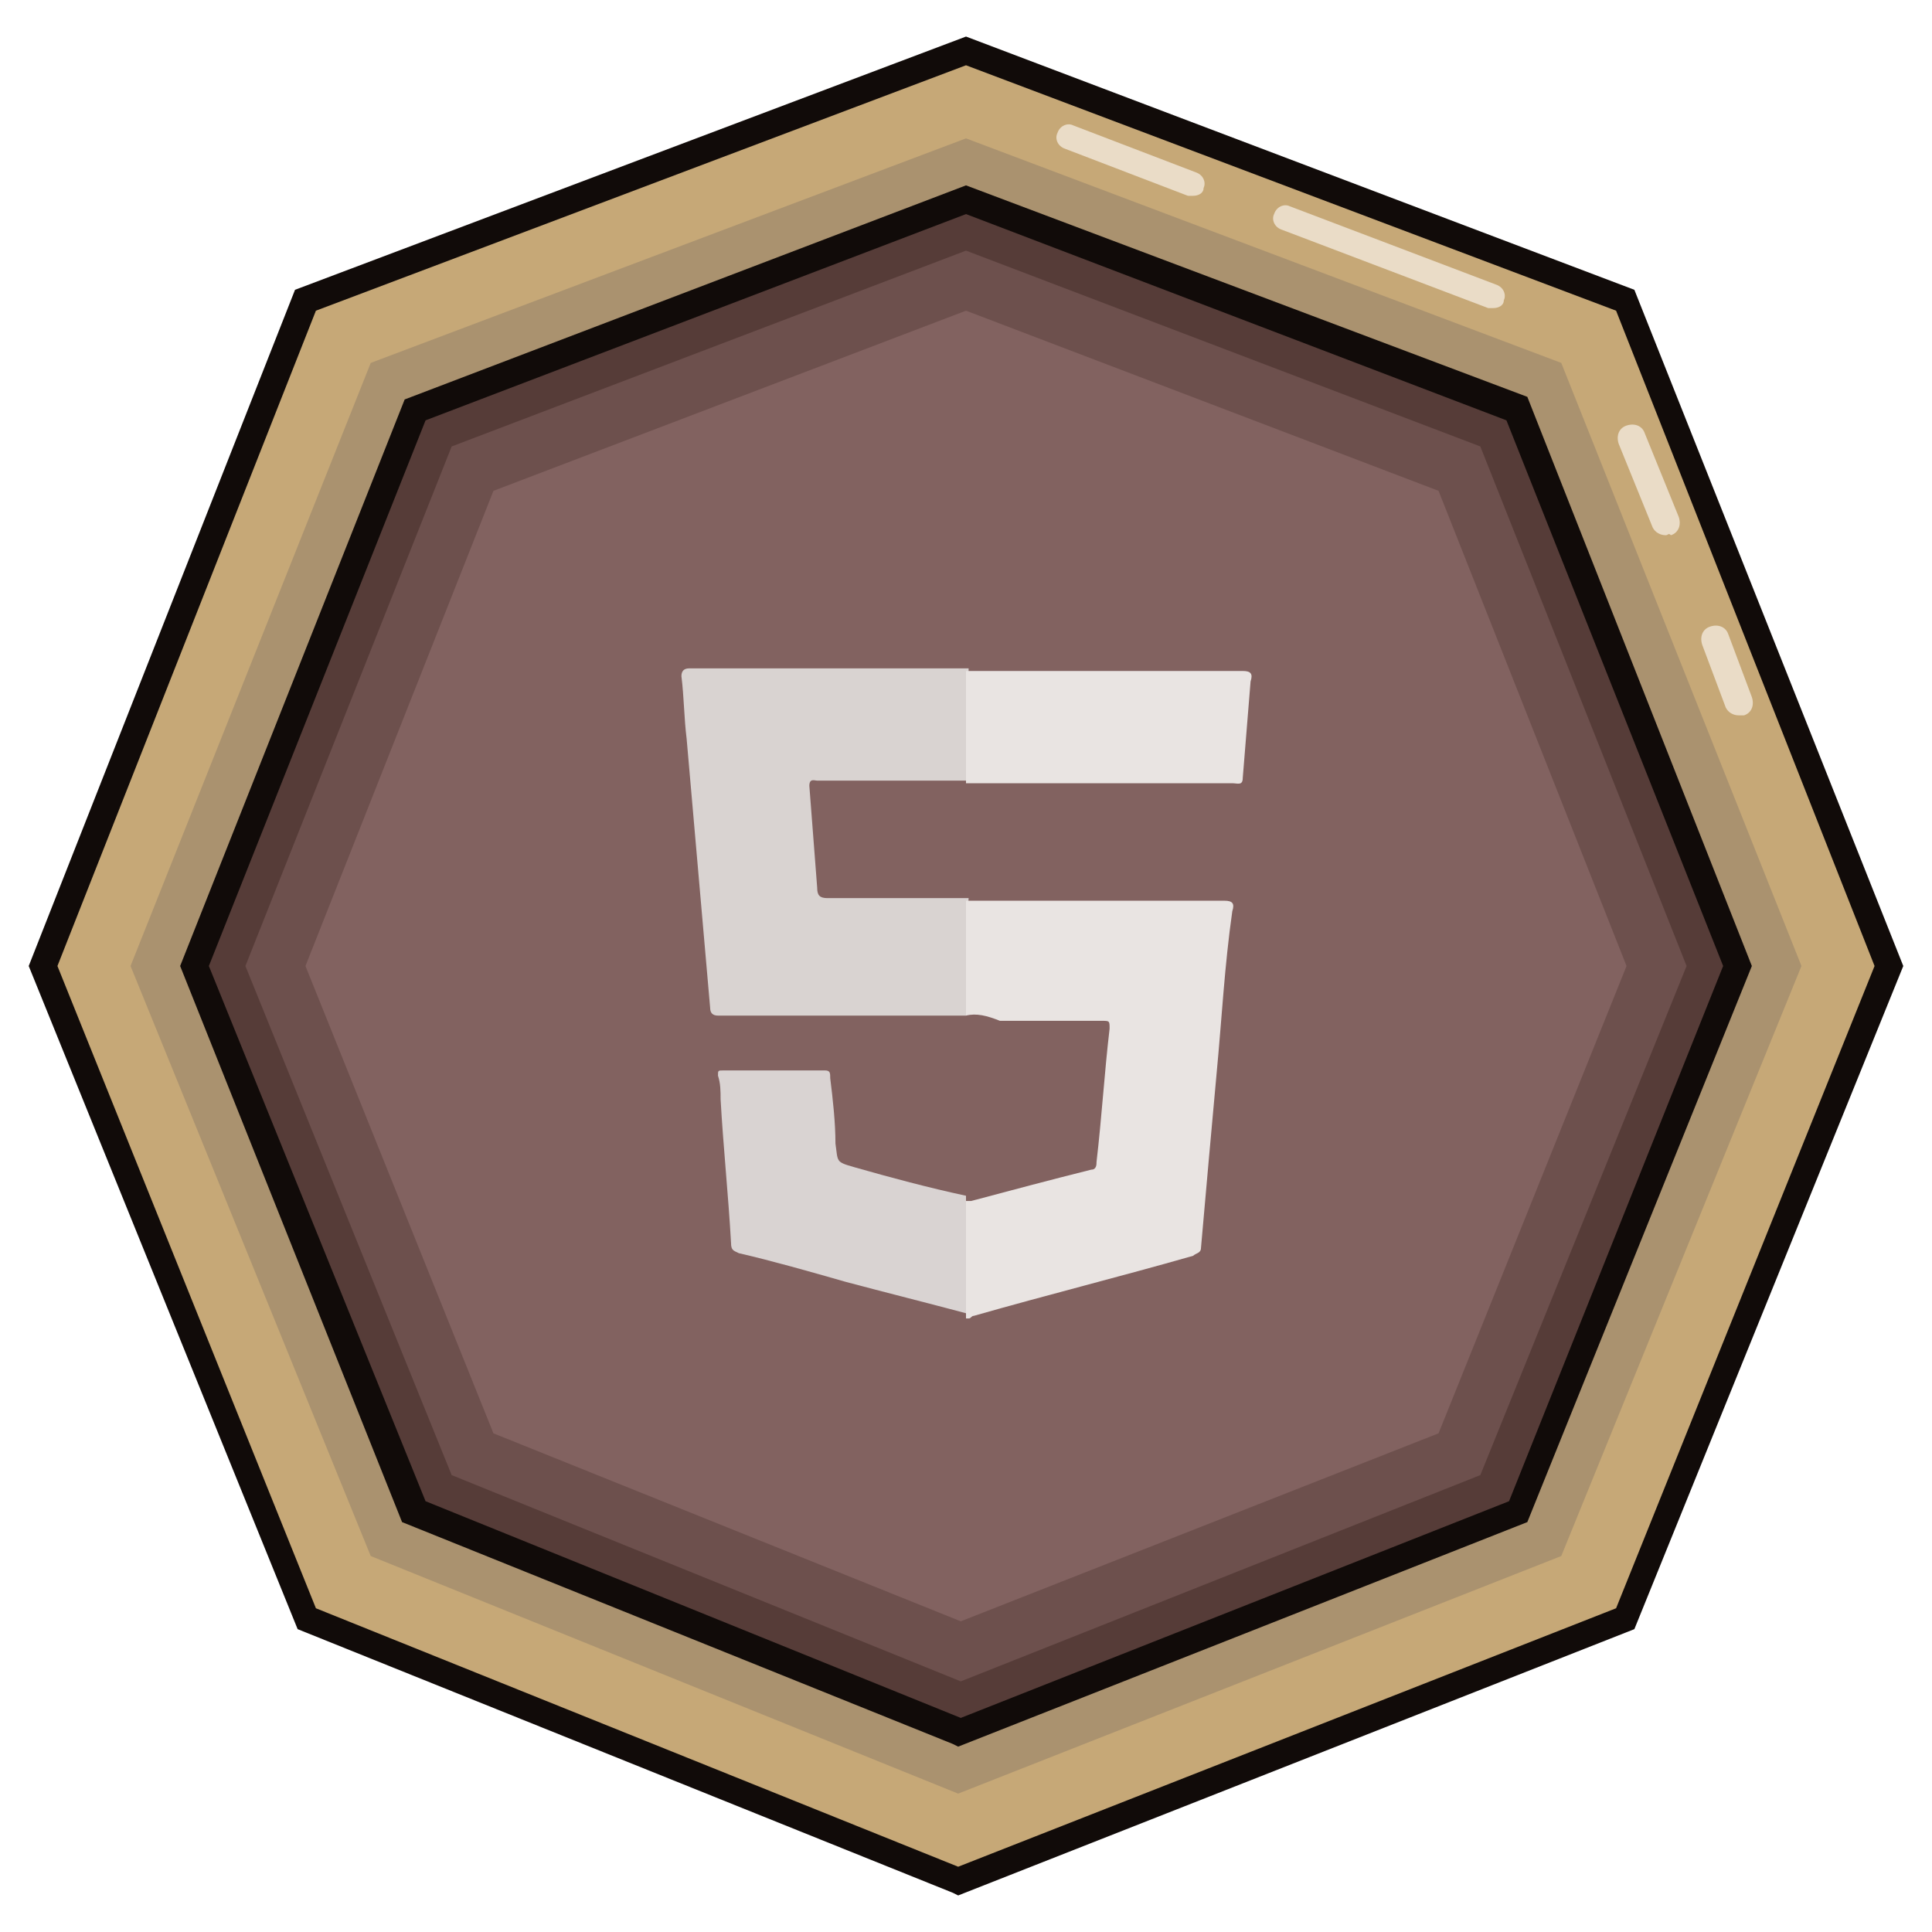
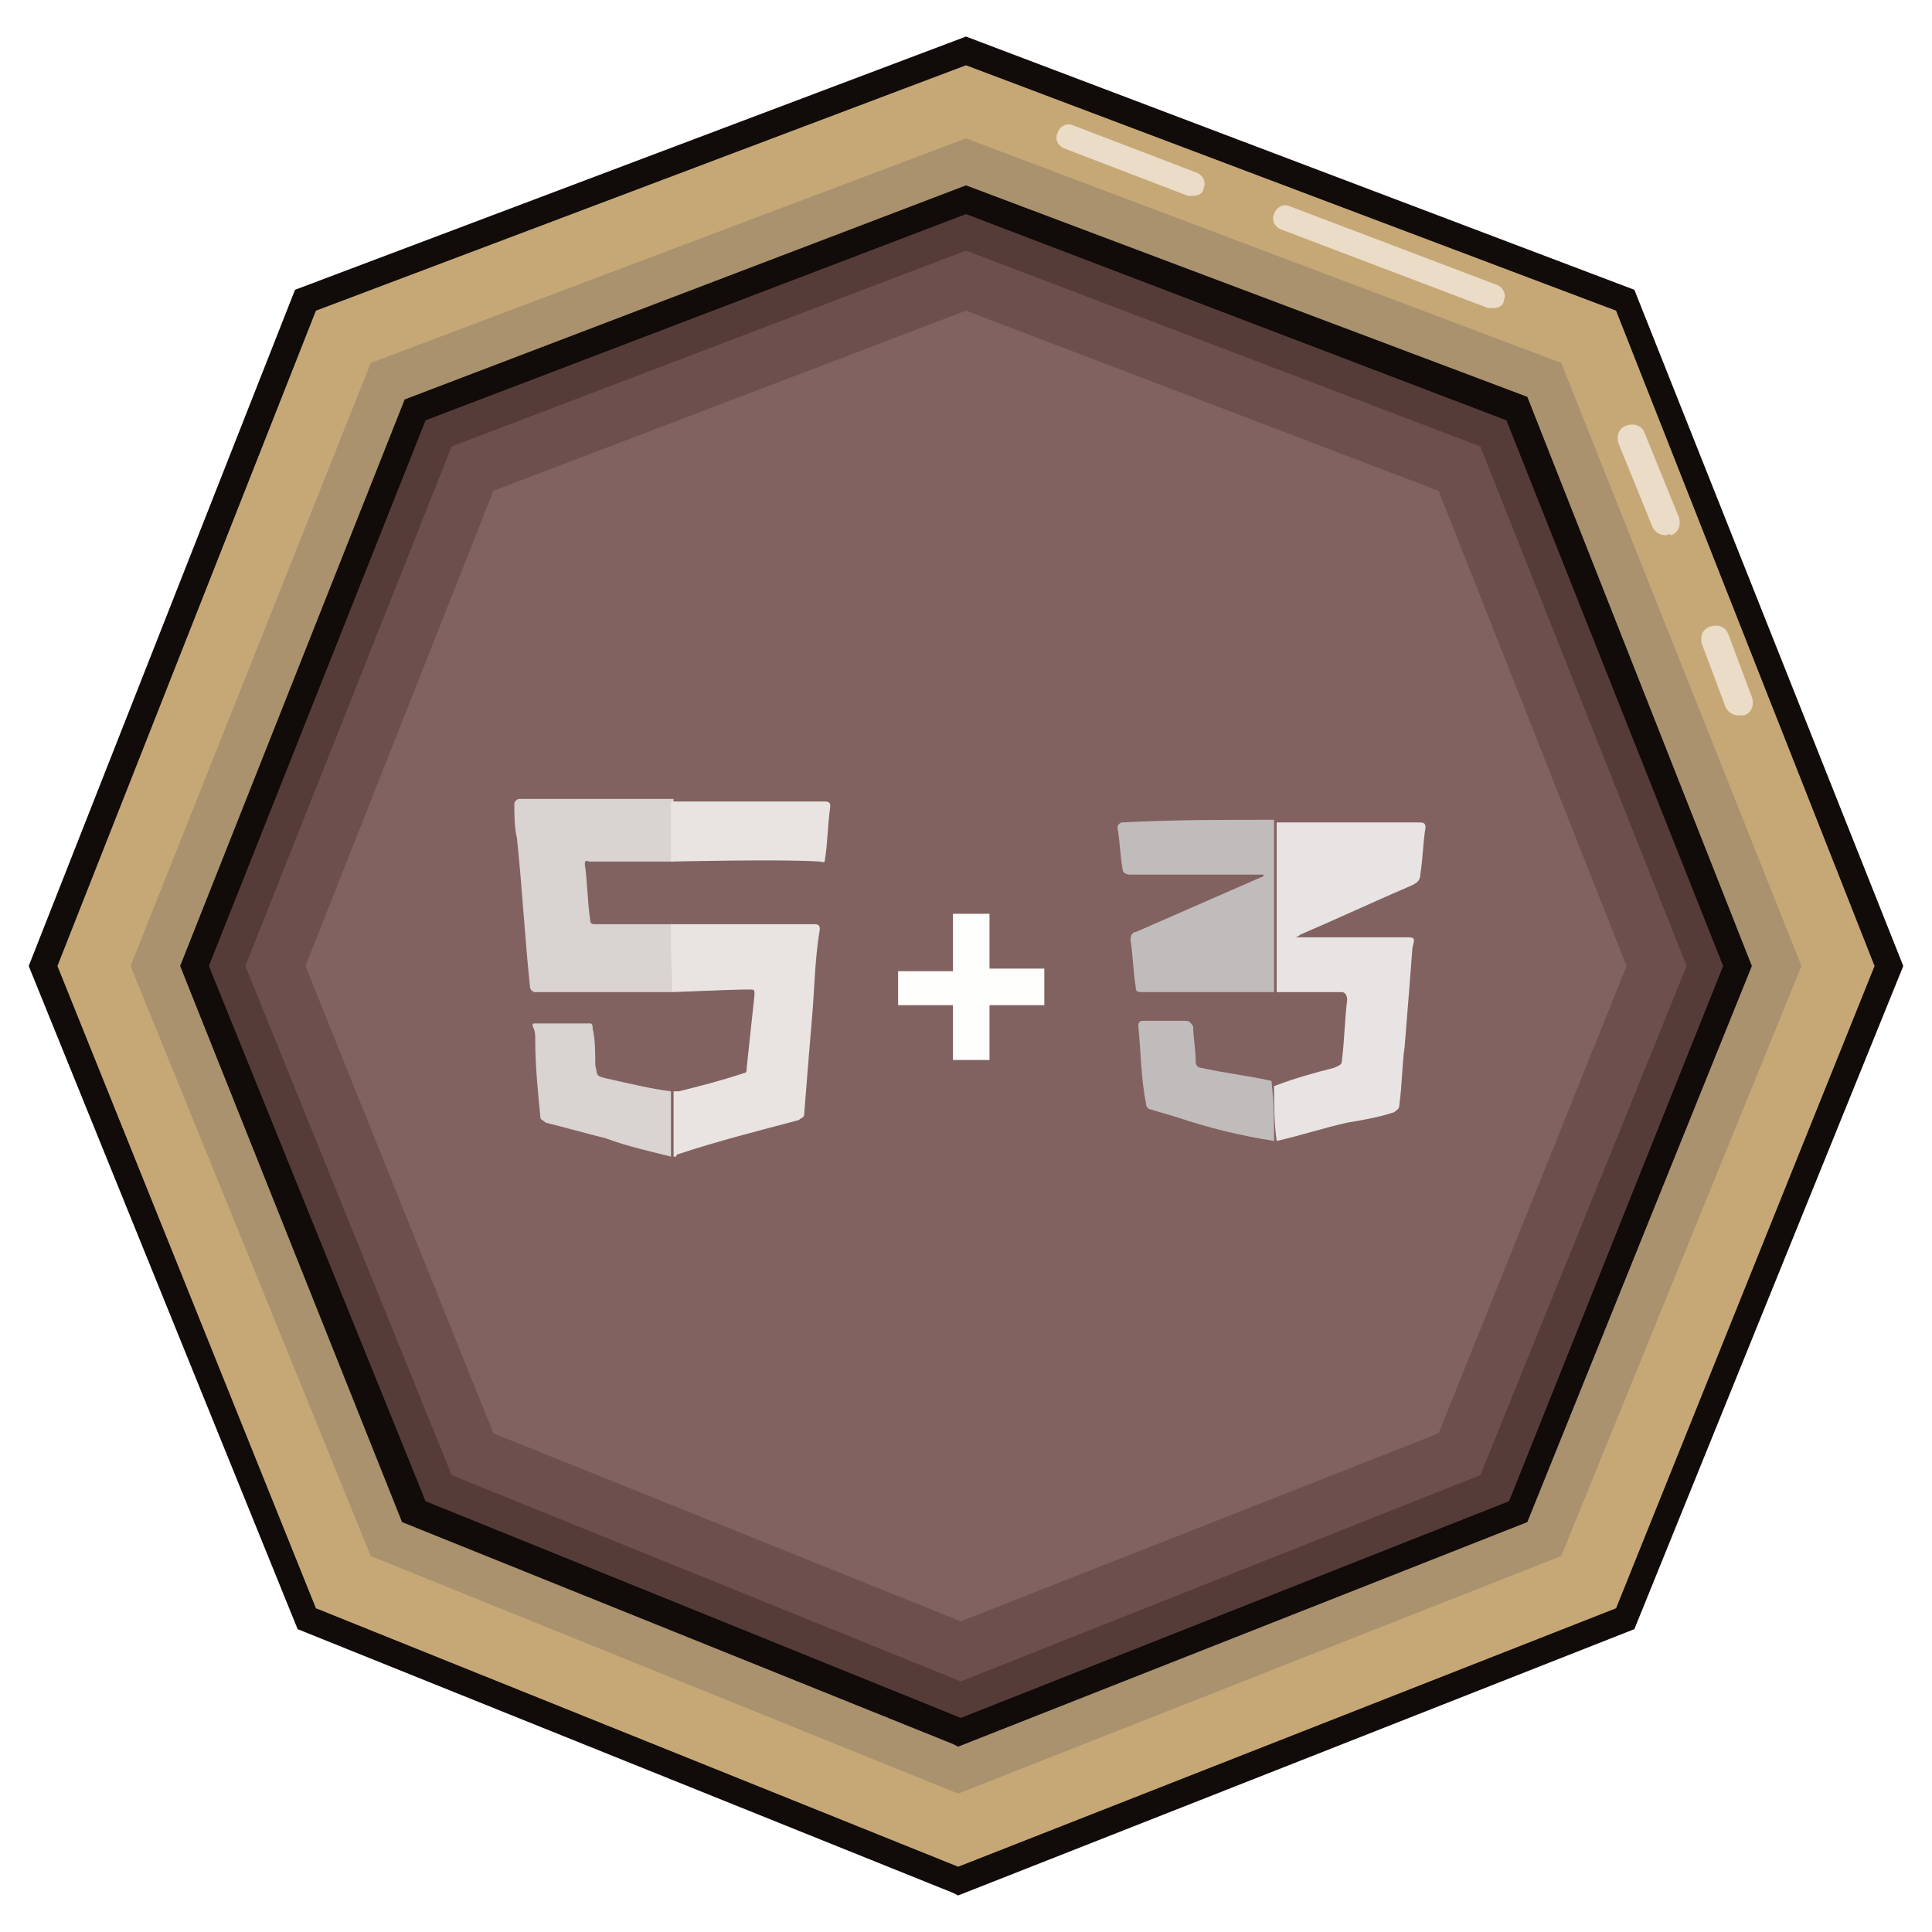
<svg xmlns="http://www.w3.org/2000/svg" xmlns:xlink="http://www.w3.org/1999/xlink" version="1.1" id="Lag_1" x="0px" y="0px" viewBox="0 0 74 74" style="enable-background:new 0 0 74 74;" xml:space="preserve">
  <style type="text/css">
	.st0{fill:#C6A877;}
	.st1{fill:#110B09;}
	.st2{fill:#EADCC7;}
	.st3{fill:#AA926F;}
	.st4{fill:#563C38;}
	.st5{fill:#6D504D;}
	.st6{fill:#826260;}
- 	.st7{opacity:0.83;clip-path:url(#SVGID_2_);}
+ 	.st7{opacity:0.83;clip-path:url(#SVGID_00000177466871165597580080000008373040909356349590_);}
	.st8{fill:#EAE9E8;}
	.st9{fill:#FEFEFD;}
	.st10{fill:#EAE9E9;}
+ 	.st11{opacity:0.83;clip-path:url(#SVGID_00000163055925891344689510000001792236897936884151_);}
+ 	.st12{fill:#FDFEFE;}
+ 	.st13{fill:#CDCECE;}
+ 	.st14{enable-background:new    ;}
</style>
  <g>
    <g>
      <polygon class="st0" points="62.3,62 36.7,72.1 11.7,62 1.7,37 11.7,11.5 37,1.9 62.3,11.5 72.3,37   " />
      <path class="st1" d="M36.7,72.6l-0.2-0.1L11.4,62.4L1.1,37l10.2-25.9L37,1.4l25.6,9.7L72.9,37L62.6,62.4L36.7,72.6z M12.1,61.6    l24.6,9.9l25.2-9.9L71.8,37l-9.9-25.1L37,2.5l-24.9,9.4L2.2,37L12.1,61.6z M62.3,62L62.3,62L62.3,62z" />
    </g>
    <g>
      <path class="st2" d="M66.6,27.4c-0.2,0-0.4-0.1-0.5-0.3l-0.9-2.4c-0.1-0.3,0-0.6,0.3-0.7s0.6,0,0.7,0.3l0.9,2.4    c0.1,0.3,0,0.6-0.3,0.7C66.7,27.4,66.6,27.4,66.6,27.4z" />
    </g>
    <g>
      <path class="st2" d="M63.8,20.5c-0.2,0-0.4-0.1-0.5-0.3L62,17c-0.1-0.3,0-0.6,0.3-0.7s0.6,0,0.7,0.3l1.3,3.2    c0.1,0.3,0,0.6-0.3,0.7C63.9,20.4,63.9,20.5,63.8,20.5z" />
    </g>
    <g>
      <path class="st2" d="M57.2,11.8c-0.1,0-0.1,0-0.2,0l-7.9-3c-0.3-0.1-0.4-0.4-0.3-0.6c0.1-0.3,0.4-0.4,0.6-0.3l7.9,3    c0.3,0.1,0.4,0.4,0.3,0.6C57.6,11.7,57.4,11.8,57.2,11.8z" />
    </g>
    <g>
      <path class="st2" d="M45.7,7.5c-0.1,0-0.1,0-0.2,0l-4.7-1.8c-0.3-0.1-0.4-0.4-0.3-0.6c0.1-0.3,0.4-0.4,0.6-0.3l4.7,1.8    c0.3,0.1,0.4,0.4,0.3,0.6C46.1,7.4,45.9,7.5,45.7,7.5z" />
    </g>
    <g>
      <polygon class="st3" points="59.8,59.6 36.7,68.7 14.2,59.6 5,37 14.2,13.9 37,5.3 59.8,13.9 69,37   " />
    </g>
    <g>
      <polygon class="st4" points="58.1,57.9 36.7,66.3 15.9,57.9 7.4,37 15.9,15.7 37,7.7 58.1,15.7 66.6,37   " />
    </g>
    <g>
      <polygon class="st5" points="56.7,56.5 36.8,64.4 17.3,56.5 9.4,37 17.3,17.1 37,9.6 56.7,17.1 64.6,37   " />
    </g>
    <g>
      <polygon class="st6" points="55.1,54.9 36.8,62.1 18.9,54.9 11.7,37 18.9,18.8 37,11.9 55.1,18.8 62.3,37   " />
    </g>
    <g>
-       <defs>
-         <polygon id="SVGID_1_" points="58.1,57.9 36.7,66.3 15.9,57.9 7.4,37 15.9,15.7 37,7.7 58.1,15.7 66.6,37    " />
-       </defs>
-       <clipPath id="SVGID_2_">
-         <use xlink:href="#SVGID_1_" style="overflow:visible;" />
-       </clipPath>
-       <g class="st7">
-         <path class="st8" d="M37,38.9c-3.2,0-6.3,0-9.5,0c-0.2,0-0.3-0.1-0.3-0.3c-0.3-3.4-0.6-6.9-0.9-10.3c-0.1-0.8-0.1-1.6-0.2-2.4     c0-0.2,0.1-0.3,0.3-0.3c3.6,0,7.1,0,10.7,0c0,1.4,0,2.9,0,4.3c-0.1,0-0.2,0-0.3,0c-1.8,0-3.7,0-5.5,0c-0.1,0-0.3-0.1-0.3,0.2     c0.1,1.3,0.2,2.6,0.3,3.9c0,0.3,0.1,0.4,0.4,0.4c1.8,0,3.6,0,5.4,0C37,35.9,37,37.4,37,38.9z" />
-         <path class="st9" d="M37,38.9c0-1.5,0-2.9,0-4.4c0,0,0,0,0.1,0c0.1,0,0.3,0,0.4,0c3.1,0,6.3,0,9.4,0c0.3,0,0.4,0.1,0.3,0.4     c-0.3,2.1-0.4,4.1-0.6,6.2c-0.2,2.2-0.4,4.4-0.6,6.7c0,0.2-0.2,0.2-0.3,0.3c-2.8,0.8-5.6,1.5-8.4,2.3c-0.1,0-0.1,0.1-0.2,0.1     c0,0,0,0-0.1,0c0-1.5,0-3,0-4.5c0,0,0.1,0,0.1,0c0,0,0,0,0.1,0c1.5-0.4,3-0.8,4.6-1.2c0.2,0,0.2-0.2,0.2-0.3     c0.2-1.7,0.3-3.4,0.5-5.1c0-0.3,0-0.3-0.3-0.3c-1.3,0-2.6,0-3.9,0C37.8,38.9,37.4,38.8,37,38.9C37,38.9,37,38.9,37,38.9z" />
-         <path class="st10" d="M37,45.8c0,1.5,0,3,0,4.5c-1.5-0.4-3.1-0.8-4.6-1.2c-1.4-0.4-2.8-0.8-4.1-1.1c-0.2-0.1-0.3-0.1-0.3-0.4     c-0.1-1.8-0.3-3.7-0.4-5.5c0-0.3,0-0.6-0.1-0.9c0-0.2,0-0.2,0.2-0.2c1.3,0,2.6,0,3.9,0c0.2,0,0.2,0.1,0.2,0.3     c0.1,0.8,0.2,1.7,0.2,2.5c0.1,0.7,0,0.7,0.7,0.9C34.1,45.1,35.6,45.5,37,45.8z" />
-         <path class="st9" d="M37,30c0-1.4,0-2.9,0-4.3c0,0,0,0,0.1,0c0.4,0,0.8,0,1.2,0c3.1,0,6.2,0,9.3,0c0.3,0,0.4,0.1,0.3,0.4     c-0.1,1.2-0.2,2.5-0.3,3.7c0,0.3-0.2,0.2-0.4,0.2c-2.6,0-5.2,0-7.8,0C38.6,30,37.8,30,37,30C37,30,37,30,37,30z" />
+       <g>
+         <g>
+           <defs>
+             <polygon id="SVGID_1_" points="37.3,48.5 25.5,53.1 14.1,48.5 9.4,37 14.1,25.3 25.7,20.9 37.3,25.3 41.9,37      " />
+           </defs>
+           <clipPath id="SVGID_00000127023196338093368980000008242107185305268890_">
+             <use xlink:href="#SVGID_1_" style="overflow:visible;" />
+           </clipPath>
+           <g style="opacity:0.83;clip-path:url(#SVGID_00000127023196338093368980000008242107185305268890_);">
+             <path class="st8" d="M25.7,38c-1.8,0-3.5,0-5.2,0c-0.1,0-0.2-0.1-0.2-0.2c-0.2-1.9-0.3-3.8-0.5-5.7c-0.1-0.4-0.1-0.9-0.1-1.3       c0-0.1,0.1-0.2,0.2-0.2c2,0,3.9,0,5.9,0c0,0.8,0,1.6,0,2.4c-0.1,0-0.1,0-0.2,0c-1,0-2,0-3,0c-0.1,0-0.2-0.1-0.2,0.1       c0.1,0.7,0.1,1.4,0.2,2.1c0,0.2,0.1,0.2,0.2,0.2c1,0,2,0,3,0C25.7,36.4,25.7,37.2,25.7,38z" />
+             <path class="st9" d="M25.7,35.4c0,0,0,0,0.1,0s0.2,0,0.2,0c1.7,0,3.5,0,5.2,0c0.2,0,0.2,0.1,0.2,0.2c-0.2,1.2-0.2,2.3-0.3,3.4       c-0.1,1.2-0.2,2.4-0.3,3.7c0,0.1-0.1,0.1-0.2,0.2c-1.5,0.4-3.1,0.8-4.6,1.3c-0.1,0-0.1,0.1-0.1,0.1s0,0-0.1,0       c0-0.8,0-1.6,0-2.5h0.1c0,0,0,0,0.1,0c0.8-0.2,1.6-0.4,2.5-0.7c0.1,0,0.1-0.1,0.1-0.2c0.1-0.9,0.2-1.9,0.3-2.8       c0-0.2,0-0.2-0.2-0.2c-0.7,0-2.8,0.1-3,0.1C25.7,38,25.7,36.2,25.7,35.4z" />
+             <path class="st10" d="M25.7,41.8c0,0.8,0,1.6,0,2.5c-0.8-0.2-1.7-0.4-2.5-0.7c-0.8-0.2-1.5-0.4-2.3-0.6       c-0.1-0.1-0.2-0.1-0.2-0.2c-0.1-1-0.2-2-0.2-3c0-0.2,0-0.3-0.1-0.5c0-0.1,0-0.1,0.1-0.1c0.7,0,1.4,0,2.1,0       c0.1,0,0.1,0.1,0.1,0.2c0.1,0.4,0.1,0.9,0.1,1.4c0.1,0.4,0,0.4,0.4,0.5C24.1,41.5,24.9,41.7,25.7,41.8z" />
+             <path class="st9" d="M25.7,33c0-0.8,0-1.5,0-2.3c0,0,0,0,0.1,0c0.2,0,0.4,0,0.7,0c1.7,0,3.4,0,5.1,0c0.2,0,0.2,0.1,0.2,0.2       c-0.1,0.7-0.1,1.4-0.2,2c0,0.2-0.1,0.1-0.2,0.1C30,32.9,25.7,33,25.7,33z" />
+           </g>
+         </g>
      </g>
    </g>
    <path class="st1" d="M36.7,66.9l-0.2-0.1l-21.1-8.5L6.9,37l8.6-21.7L37,7.1l21.5,8.1L67.1,37l-8.6,21.3L36.7,66.9z M16.3,57.5   l20.5,8.3l21-8.3L66,37l-8.3-20.9L37,8.2l-20.7,7.9L8,37L16.3,57.5z M58.1,57.9L58.1,57.9L58.1,57.9z" />
  </g>
+   <g>
+     <g>
+       <g>
+         <defs>
+           <polygon id="SVGID_00000127002485822019693180000017868105677745245060_" points="60.4,48.1 48.6,52.7 37.2,48.1 32.5,36.6       37.2,24.9 48.8,20.5 60.4,24.9 65,36.6     " />
+         </defs>
+         <clipPath id="SVGID_00000008835851348620545990000010108345217619274116_">
+           <use xlink:href="#SVGID_00000127002485822019693180000017868105677745245060_" style="overflow:visible;" />
+         </clipPath>
+         <g style="opacity:0.83;clip-path:url(#SVGID_00000008835851348620545990000010108345217619274116_);">
+           <path class="st12" d="M48.8,41.6C48.8,41.5,48.8,41.5,48.8,41.6c0.8-0.3,1.5-0.5,2.3-0.7c0.2-0.1,0.3-0.1,0.3-0.3      c0.1-0.8,0.1-1.5,0.2-2.3c0-0.2-0.1-0.3-0.2-0.3c-0.8,0-1.6,0-2.5,0c0-2.1,0-4.3,0-6.5l0,0c0.2,0,0.3,0,0.5,0c1.6,0,3.3,0,4.9,0      c0.2,0,0.3,0,0.3,0.2c-0.1,0.6-0.1,1.2-0.2,1.8c0,0.2-0.1,0.3-0.3,0.4c-1.4,0.6-2.9,1.3-4.3,1.9c-0.1,0.1-0.2,0.1-0.2,0.1      c1.4,0,2.8,0,4.2,0c0.4,0,0.4,0,0.3,0.4c-0.1,1.3-0.2,2.6-0.3,3.8c-0.1,0.7-0.1,1.5-0.2,2.2c0,0.2-0.1,0.2-0.2,0.3      c-0.6,0.2-1.2,0.3-1.8,0.4c-0.9,0.2-1.8,0.5-2.7,0.7C48.8,43,48.8,42.3,48.8,41.6z" />
+           <path class="st13" d="M48.8,31.4c0,2.1,0,4.3,0,6.5V38c-1.1,0-2.3,0-3.4,0c-0.5,0-1.1,0-1.7,0c-0.2,0-0.2-0.1-0.2-0.2      c-0.1-0.6-0.1-1.2-0.2-1.8c0-0.2,0.1-0.3,0.2-0.3c1.6-0.7,3.2-1.4,4.8-2.1c0.1,0,0.1-0.1,0.1-0.1c-0.2,0-0.4,0-0.5,0      c-1.5,0-3.1,0-4.6,0c-0.2,0-0.3-0.1-0.3-0.2c-0.1-0.5-0.1-1.1-0.2-1.6c0-0.1,0.1-0.2,0.2-0.2C44.9,31.4,46.8,31.4,48.8,31.4z" />
+           <path class="st13" d="M48.8,43.7C48.8,43.8,48.8,43.8,48.8,43.7c-1.3-0.2-2.5-0.5-3.7-0.9c-0.3-0.1-0.7-0.2-1-0.3      c-0.1,0-0.2-0.1-0.2-0.2c-0.2-1-0.2-2-0.3-3c0-0.2,0.1-0.2,0.2-0.2c0.5,0,1.1,0,1.6,0c0.2,0,0.2,0.1,0.3,0.2      c0,0.4,0.1,0.9,0.1,1.4c0,0.1,0.1,0.2,0.2,0.2c0.9,0.2,1.8,0.3,2.7,0.5C48.8,42.3,48.8,43,48.8,43.7z" />
+         </g>
+       </g>
+     </g>
+   </g>
+   <g class="st14">
+     <path class="st9" d="M40,38.5h-2.1v2.1h-1.4v-2.1h-2.1v-1.3h2.1V35h1.4v2.1H40V38.5z" />
+   </g>
</svg>
